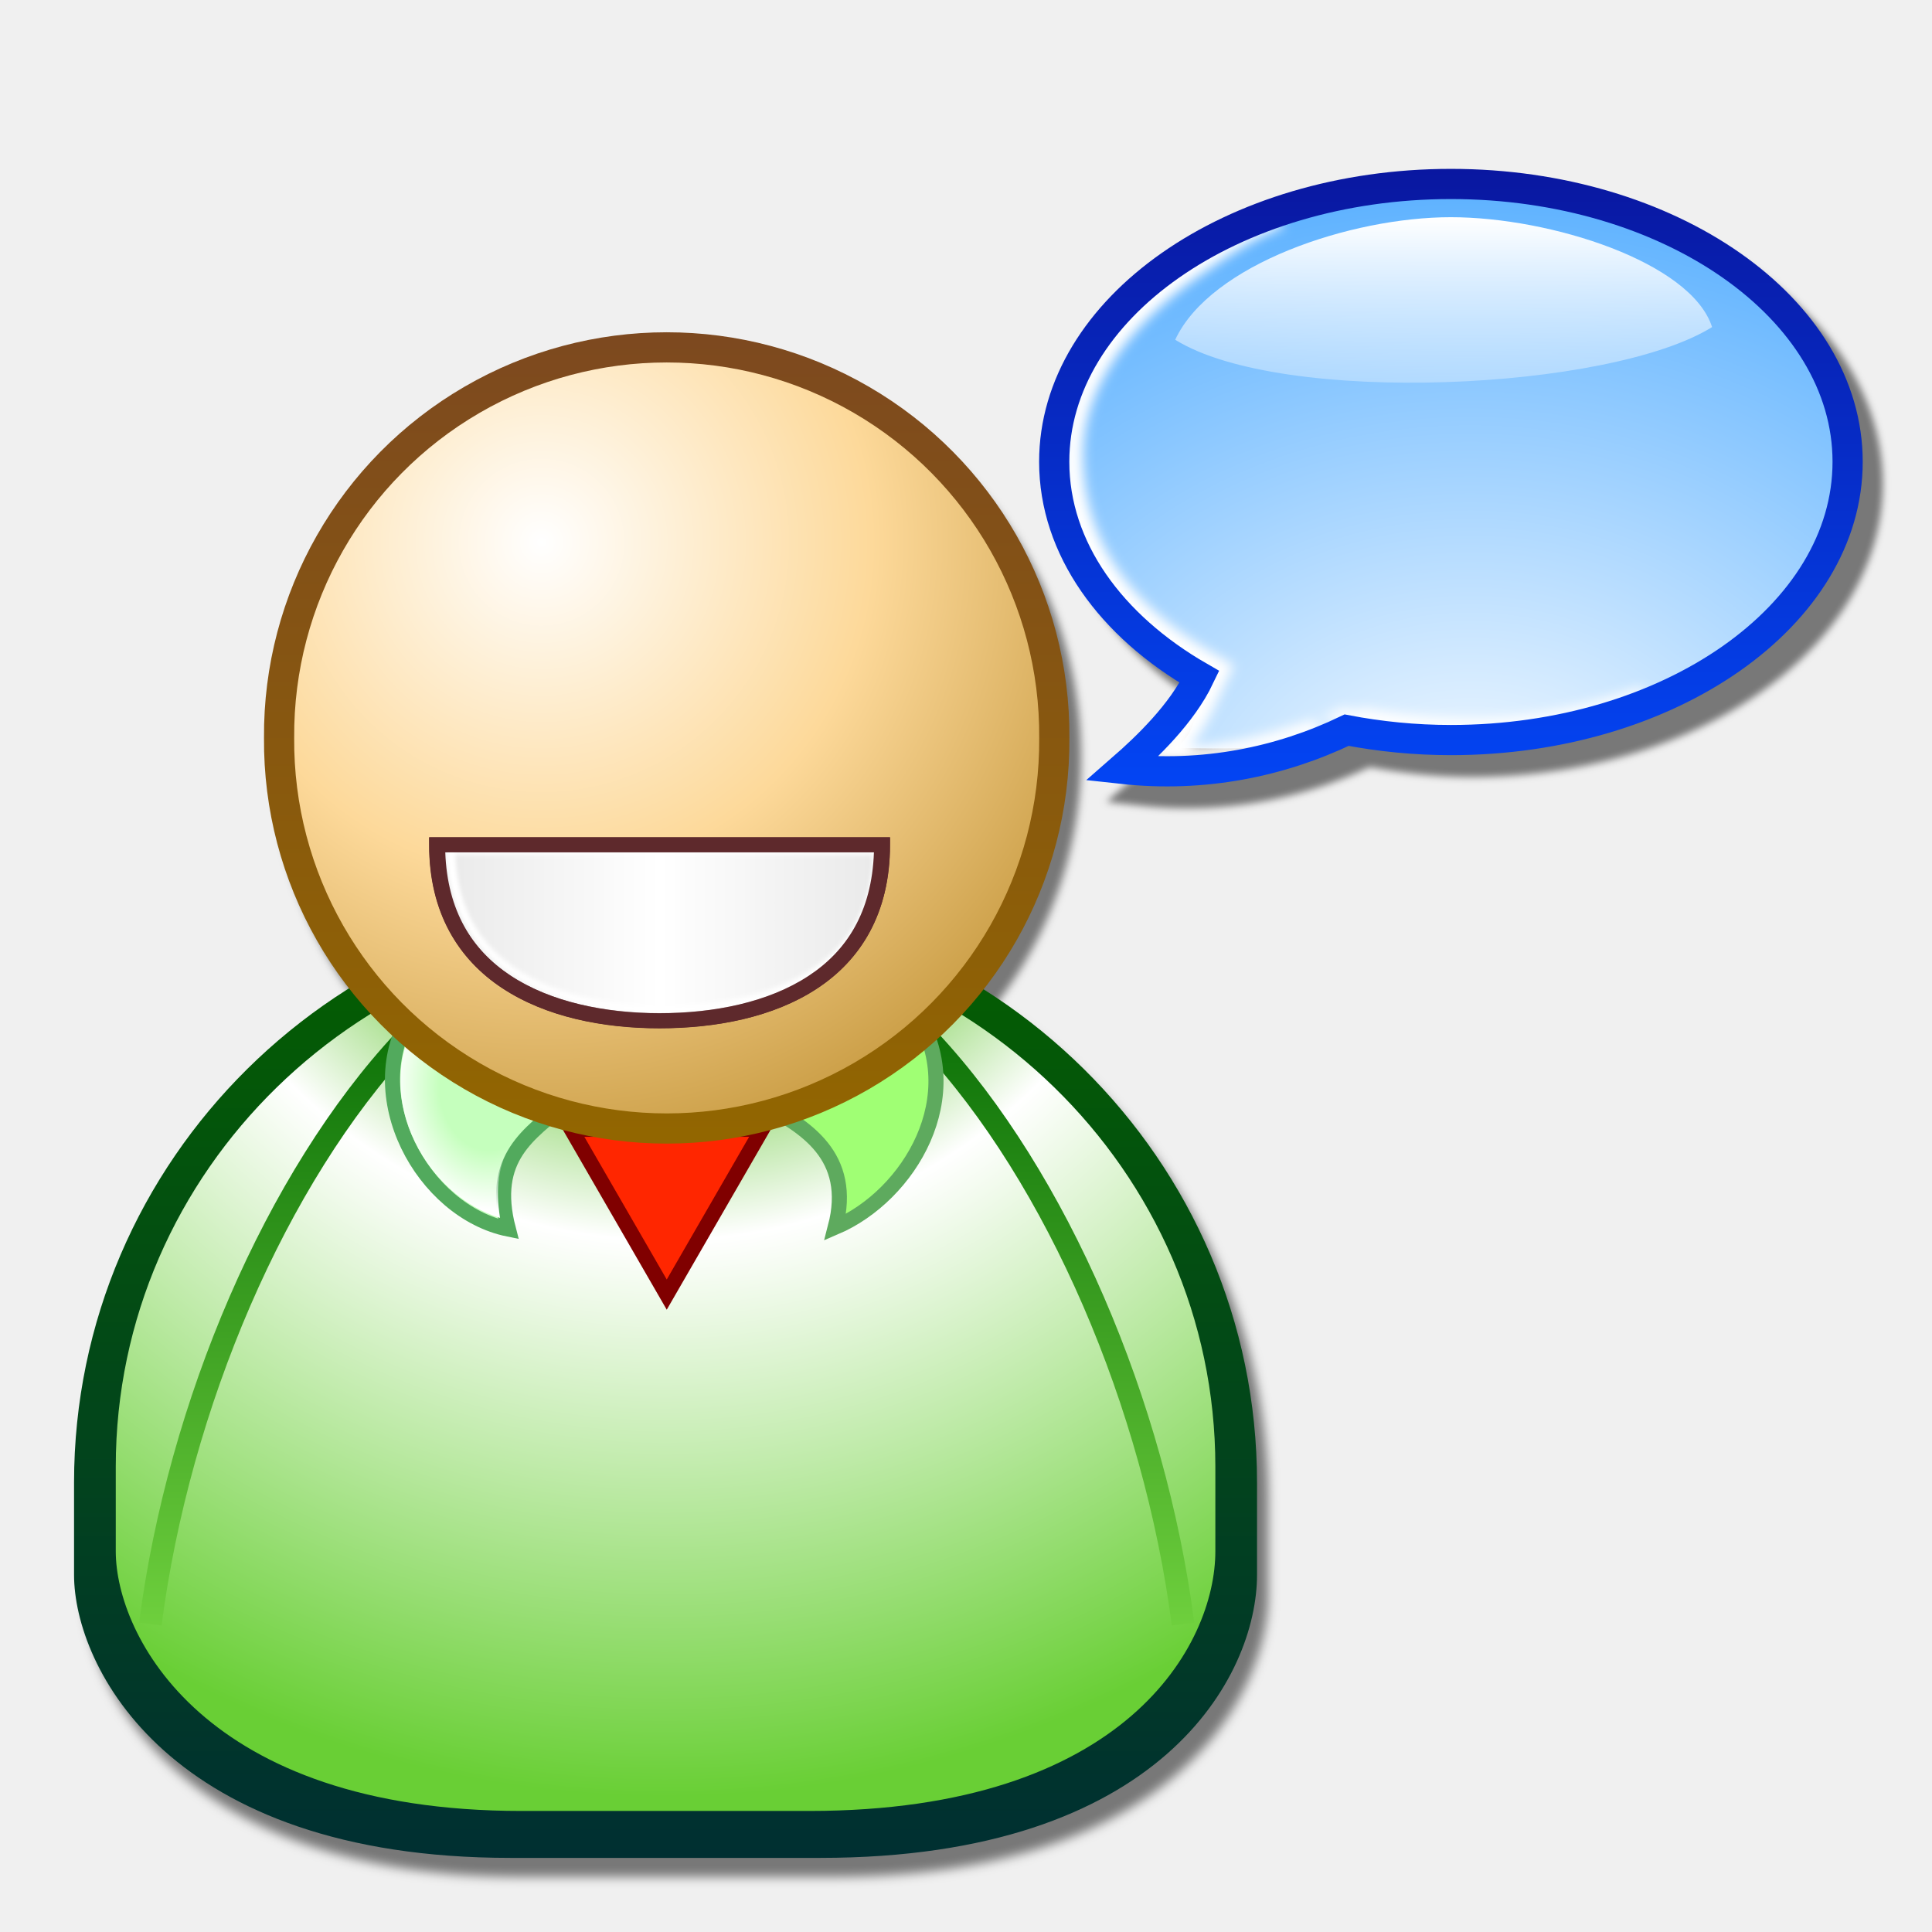
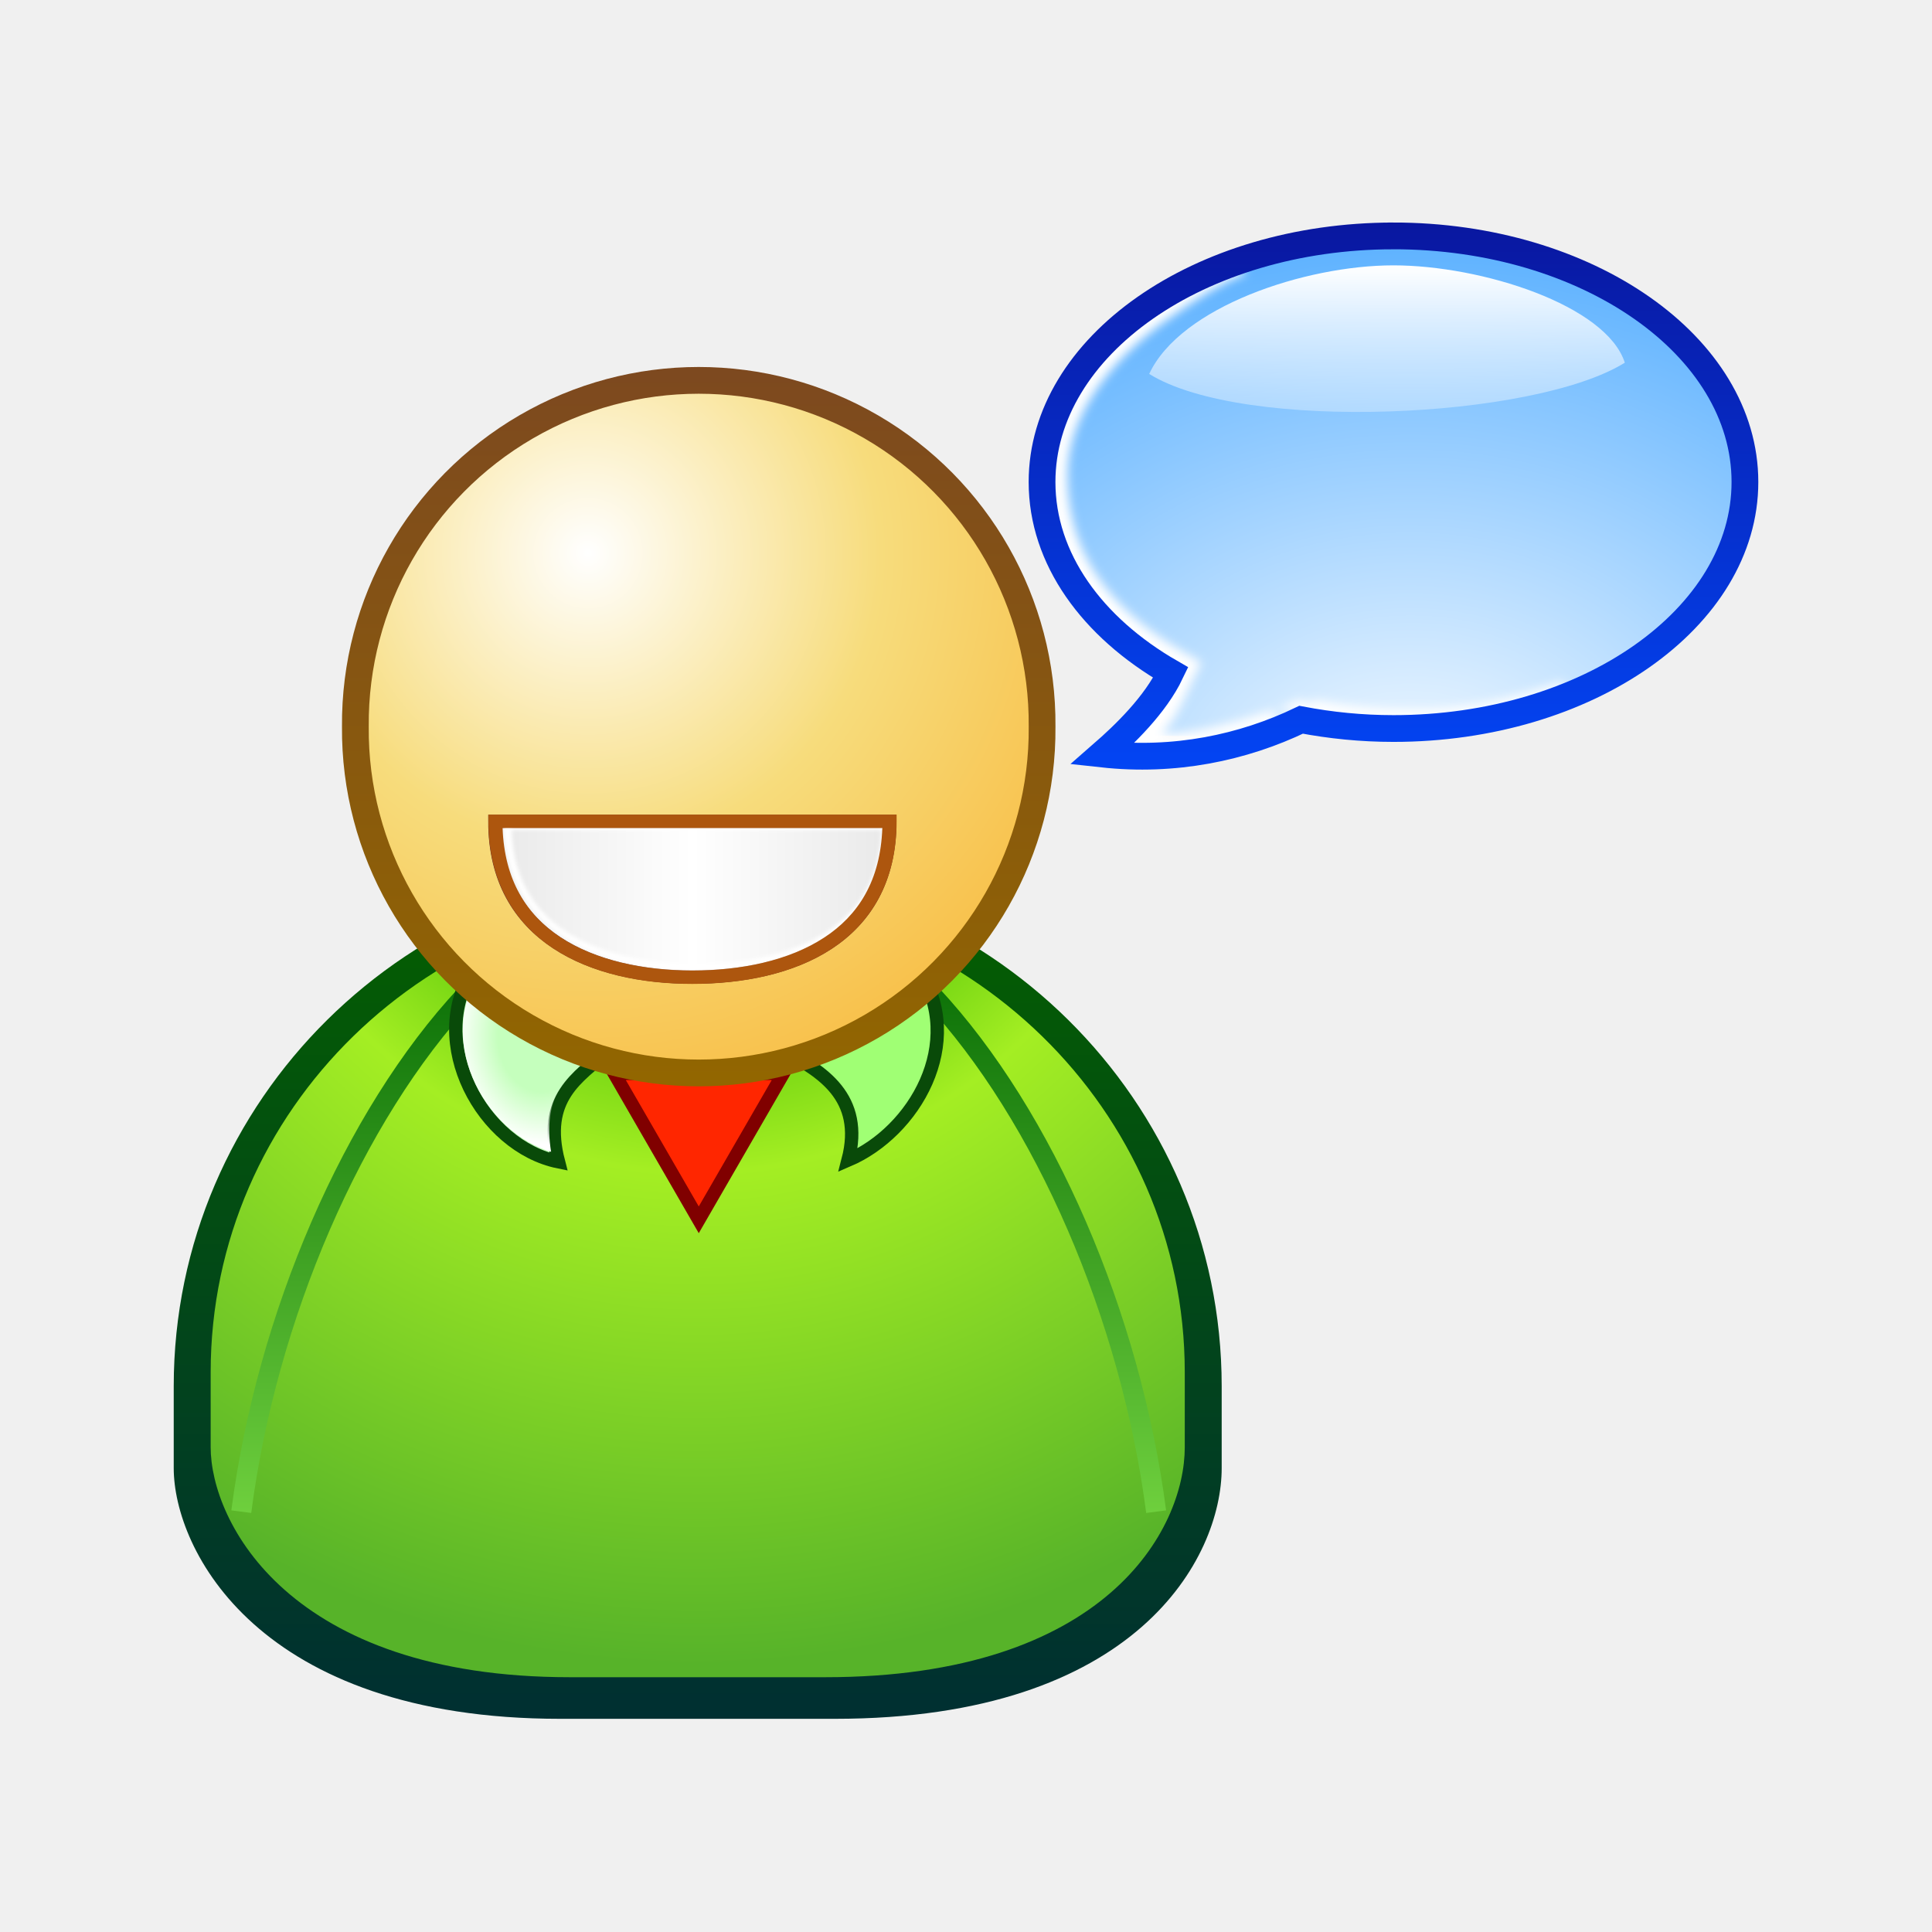
- <svg xmlns="http://www.w3.org/2000/svg" xmlns:xlink="http://www.w3.org/1999/xlink" id="svg14662" height="128" width="128" version="1.0" viewBox="0 0 128 128">
-   <defs id="defs14664">
+ <svg xmlns="http://www.w3.org/2000/svg" xmlns:xlink="http://www.w3.org/1999/xlink" width="80" height="80" viewBox="0 0 80 80" id="svg6662" version="1.1">
+   <defs id="defs6664">
+     <linearGradient id="linearGradient3282">
+       <stop offset="0" style="stop-color:#ffffff;stop-opacity:0" id="stop3284" />
+       <stop offset="1" style="stop-color:#ffffff;stop-opacity:1" id="stop3286" />
+     </linearGradient>
+     <linearGradient xlink:href="#linearGradient3203-3" id="linearGradient5764" gradientUnits="userSpaceOnUse" gradientTransform="matrix(0.5367944,0,0,0.5367944,1013.089,540.4322)" x1="83.281" y1="123.1" x2="83.281" y2="66.311" />
+     <linearGradient x1="83.281" y1="123.1" x2="83.281" gradientUnits="userSpaceOnUse" y2="66.311" id="linearGradient3203-3" gradientTransform="matrix(0.5367944,0,0,0.5367944,1013.089,540.4322)">
+       <stop offset="0" stop-color="#002f32" id="stop3199-6" />
+       <stop offset="1" stop-color="#045b04" id="stop3201-9" />
+     </linearGradient>
+     <radialGradient xlink:href="#radialGradient3211-9" id="radialGradient5766" gradientUnits="userSpaceOnUse" gradientTransform="matrix(0,1.086364,-1.051097,0,1741.932,30.78889)" cx="491.52" cy="670.93" r="36.427" />
+     <radialGradient r="36.427" gradientTransform="matrix(0,1.086364,-1.051097,0,1741.932,30.78889)" cx="491.52" cy="670.93" gradientUnits="userSpaceOnUse" id="radialGradient3211-9">
+       <stop offset="0" stop-color="#2c8300" id="stop3207-1" />
+       <stop offset=".25" stop-color="#3db800" id="stop3215-7" />
+       <stop offset=".5" stop-color="#fff" id="stop3213-2" style="stop-color:#a4ee23;stop-opacity:1" />
+       <stop offset="1" stop-color="#69cf35" id="stop3209-0" style="stop-color:#57b329;stop-opacity:1" />
+     </radialGradient>
+     <linearGradient xlink:href="#linearGradient3219" id="linearGradient5768" gradientUnits="userSpaceOnUse" gradientTransform="matrix(0.5367944,0,0,0.5367944,772.8469,198.5318)" x1="517.02" y1="705.48" x2="517.02" y2="745.3" />
    <linearGradient id="linearGradient3219">
-       <stop id="stop3221" stop-color="#0e7309" offset="0" />
-       <stop id="stop3223" stop-color="#70d13e" offset="1" />
+       <stop offset="0" style="stop-color:#0e7309;stop-opacity:1" id="stop3221" />
+       <stop offset="1" style="stop-color:#70d13e;stop-opacity:1" id="stop3223" />
    </linearGradient>
-     <linearGradient id="linearGradient14691" y2="52.101" gradientUnits="userSpaceOnUse" x2="96.125" y1="11.188" x1="96.125">
-       <stop id="stop14687" stop-color="#0917a0" offset="0" />
-       <stop id="stop14689" stop-color="#0345f4" offset="1" />
+     <linearGradient xlink:href="#linearGradient3219" id="linearGradient5770" gradientUnits="userSpaceOnUse" gradientTransform="matrix(-0.5367944,0,0,0.5367944,1300.757,198.5318)" x1="517.02" y1="705.48" x2="517.02" y2="745.3" />
+     <radialGradient xlink:href="#radialGradient3267-5" id="radialGradient5772" gradientUnits="userSpaceOnUse" gradientTransform="matrix(0.6624043,-0.08137803,0.1024204,0.8336417,639.9849,26.67704)" cx="479.68" cy="709.66" r="5.006" />
+     <radialGradient r="5.006" gradientTransform="matrix(0.6624043,-0.08137803,0.1024204,0.8336417,639.9849,26.67704)" cx="479.68" cy="709.66" gradientUnits="userSpaceOnUse" id="radialGradient3267-5">
+       <stop offset="0" stop-opacity="0" stop-color="#fff" id="stop3263-8" />
+       <stop offset=".5" stop-opacity="0" stop-color="#fff" id="stop3269-7" />
+       <stop offset="1" stop-color="#fff" id="stop3265-3" />
+     </radialGradient>
+     <radialGradient xlink:href="#radialGradient3333-0" id="radialGradient5774" gradientUnits="userSpaceOnUse" gradientTransform="matrix(0,1.329681,-1.31635,0,1110.977,488.4414)" cx="53.602" cy="59.729" r="17.834" />
+     <radialGradient r="17.834" gradientTransform="matrix(0,1.329681,-1.31635,0,1110.977,488.4414)" cx="53.602" cy="59.729" gradientUnits="userSpaceOnUse" id="radialGradient3333-0">
+       <stop offset="0" stop-color="#fff" id="stop3329-8" />
+       <stop offset=".5" stop-color="#fdd99a" id="stop3335-1" style="stop-color:#f7dc7c;stop-opacity:1" />
+       <stop offset="1" stop-color="#c39539" id="stop3331-8" style="stop-color:#f8bc43;stop-opacity:1" />
+     </radialGradient>
+     <linearGradient xlink:href="#linearGradient3325-0" id="linearGradient5776" gradientUnits="userSpaceOnUse" gradientTransform="matrix(0.8030444,0,0,0.8030444,988.7939,514.8808)" x1="41.946" y1="46.665" x2="41.946" y2="82.333" />
+     <linearGradient x1="41.946" y1="46.665" x2="41.946" gradientUnits="userSpaceOnUse" y2="82.333" id="linearGradient3325-0" gradientTransform="matrix(0.8030444,0,0,0.8030444,988.7939,514.8808)">
+       <stop offset="0" stop-color="#7d491f" id="stop3321-4" />
+       <stop offset="1" stop-color="#926600" id="stop3323-2" />
    </linearGradient>
-     <radialGradient id="radialGradient14715" gradientUnits="userSpaceOnUse" cy="705.48" cx="546.31" gradientTransform="matrix(2.0328 0 -3.2891e-8 1.7173 -565.72 -518.5)" r="25.281">
-       <stop id="stop14711" stop-color="#fff" offset="0" />
-       <stop id="stop14713" stop-color="#5eb2ff" offset="1" />
+     <radialGradient xlink:href="#radialGradient14715-3" id="radialGradient5778" gradientUnits="userSpaceOnUse" gradientTransform="matrix(1.091196,0,-1.7655704e-8,0.921837,469.236,-79.79612)" cx="546.31" cy="705.48" r="25.281" />
+     <radialGradient r="25.281" gradientTransform="matrix(1.091196,0,-1.7655704e-8,0.921837,469.236,-79.79612)" cx="546.31" cy="705.48" gradientUnits="userSpaceOnUse" id="radialGradient14715-3">
+       <stop offset="0" stop-color="#fff" id="stop14711-9" />
+       <stop offset="1" stop-color="#5eb2ff" id="stop14713-6" />
    </radialGradient>
-     <filter id="filter14824">
-       <feGaussianBlur id="feGaussianBlur14826" stdDeviation="0.373" />
+     <filter id="filter14824-8">
+       <feGaussianBlur stdDeviation="0.373" id="feGaussianBlur14826-7" />
    </filter>
-     <linearGradient id="linearGradient3302" y2="13.187" gradientUnits="userSpaceOnUse" x2="96.382" gradientTransform="matrix(.93485 0 0 .93485 453.69 638.99)" y1="30.667" x1="96.382">
-       <stop id="stop3284" stop-color="#fff" stop-opacity="0" offset="0" />
-       <stop id="stop3286" stop-color="#fff" offset="1" />
+     <linearGradient xlink:href="#linearGradient14691-9" id="linearGradient5780" gradientUnits="userSpaceOnUse" gradientTransform="matrix(0.5367944,0,0,0.5367944,1013.089,540.4322)" x1="96.125" y1="11.188" x2="96.125" y2="52.101" />
+     <linearGradient x1="96.125" y1="11.188" x2="96.125" gradientUnits="userSpaceOnUse" y2="52.101" id="linearGradient14691-9" gradientTransform="matrix(0.5367944,0,0,0.5367944,1013.089,540.4322)">
+       <stop offset="0" stop-color="#0917a0" id="stop14687-0" />
+       <stop offset="1" stop-color="#0345f4" id="stop14689-6" />
    </linearGradient>
-     <linearGradient id="linearGradient3325" y2="82.333" gradientUnits="userSpaceOnUse" x2="41.946" y1="46.665" x1="41.946">
-       <stop id="stop3321" stop-color="#7d491f" offset="0" />
-       <stop id="stop3323" stop-color="#926600" offset="1" />
+     <linearGradient xlink:href="#linearGradient3302-9" id="linearGradient5782" gradientUnits="userSpaceOnUse" gradientTransform="matrix(0.5018222,0,0,0.5018222,1016.45,541.538)" x1="96.382" y1="30.667" x2="96.382" y2="13.187" />
+     <linearGradient x1="96.382" y1="30.667" gradientTransform="matrix(0.5018222,0,0,0.5018222,1016.45,541.538)" x2="96.382" gradientUnits="userSpaceOnUse" y2="13.187" id="linearGradient3302-9">
+       <stop offset="0" stop-opacity="0" stop-color="#fff" id="stop3284-6" />
+       <stop offset="1" stop-color="#fff" id="stop3286-8" />
    </linearGradient>
-     <radialGradient id="radialGradient3333" gradientUnits="userSpaceOnUse" cy="59.729" cx="53.602" gradientTransform="matrix(0 1.6558 -1.6392 0 152.15 -32.924)" r="17.834">
-       <stop id="stop3329" stop-color="#fff" offset="0" />
-       <stop id="stop3335" stop-color="#fdd99a" offset=".5" />
-       <stop id="stop3331" stop-color="#c39539" offset="1" />
-     </radialGradient>
-     <linearGradient id="linearGradient3345" y2="61.798" gradientUnits="userSpaceOnUse" x2="58.959" y1="61.798" x1="28.429">
-       <stop id="stop3341" stop-color="#e8e8e8" offset="0" />
-       <stop id="stop3347" stop-color="#fff" offset=".5" />
-       <stop id="stop3343" stop-color="#e8e8e8" offset="1" />
+     <linearGradient xlink:href="#linearGradient3345-5" id="linearGradient5784" gradientUnits="userSpaceOnUse" gradientTransform="matrix(0.5367944,0,0,0.5367944,1013.089,540.4322)" x1="28.429" y1="61.798" x2="58.959" y2="61.798" />
+     <linearGradient x1="28.429" y1="61.798" x2="58.959" gradientUnits="userSpaceOnUse" y2="61.798" id="linearGradient3345-5" gradientTransform="matrix(0.5367944,0,0,0.5367944,1013.089,540.4322)">
+       <stop offset="0" stop-color="#e8e8e8" id="stop3341-4" />
+       <stop offset=".5" stop-color="#fff" id="stop3347-9" />
+       <stop offset="1" stop-color="#e8e8e8" id="stop3343-0" />
    </linearGradient>
-     <filter id="filter3385">
-       <feGaussianBlur id="feGaussianBlur3387" stdDeviation="0.146" />
-     </filter>
-     <linearGradient id="linearGradient3203" y2="66.311" gradientUnits="userSpaceOnUse" x2="83.281" y1="123.1" x1="83.281">
-       <stop id="stop3199" stop-color="#002f32" offset="0" />
-       <stop id="stop3201" stop-color="#045b04" offset="1" />
-     </linearGradient>
-     <radialGradient id="radialGradient3211" gradientUnits="userSpaceOnUse" cy="670.93" cx="491.52" gradientTransform="matrix(0 2.0238 -1.9581 0 1805.2 -312.49)" r="36.427">
-       <stop id="stop3207" stop-color="#2c8300" offset="0" />
-       <stop id="stop3215" stop-color="#3db800" offset=".25" />
-       <stop id="stop3213" stop-color="#fff" offset=".5" />
-       <stop id="stop3209" stop-color="#69cf35" offset="1" />
-     </radialGradient>
-     <linearGradient id="linearGradient3240" y2="745.3" xlink:href="#linearGradient3219" gradientUnits="userSpaceOnUse" x2="517.02" gradientTransform="matrix(-1 0 0 1 983.33 0)" y1="705.48" x1="517.02" />
-     <linearGradient id="linearGradient3243" y2="745.3" xlink:href="#linearGradient3219" gradientUnits="userSpaceOnUse" x2="517.02" gradientTransform="translate(-.12005)" y1="705.48" x1="517.02" />
-     <radialGradient id="radialGradient3267" gradientUnits="userSpaceOnUse" cy="709.66" cx="479.68" gradientTransform="matrix(1.234 -.1516 .1908 1.553 -247.63 -320.15)" r="5.006">
-       <stop id="stop3263" stop-color="#fff" stop-opacity="0" offset="0" />
-       <stop id="stop3269" stop-color="#fff" stop-opacity="0" offset=".5" />
-       <stop id="stop3265" stop-color="#fff" offset="1" />
-     </radialGradient>
-     <filter id="filter3331">
-       <feGaussianBlur id="feGaussianBlur3333" stdDeviation="0.355" />
-     </filter>
-     <filter id="filter3335">
-       <feGaussianBlur id="feGaussianBlur3337" stdDeviation="0.267" />
-     </filter>
-     <filter id="filter3339">
-       <feGaussianBlur id="feGaussianBlur3341" stdDeviation="0.239" />
+     <filter id="filter3385-0">
+       <feGaussianBlur stdDeviation="0.146" id="feGaussianBlur3387-2" />
    </filter>
  </defs>
-   <g id="layer1" transform="translate(-447.43 -636.93)">
-     <path id="path3281" opacity=".5" d="m492.36 660.38c-14.72 0-26.7 11.98-26.7 26.7s11.98 26.69 26.7 26.69c14.71 0 26.69-11.97 26.69-26.69s-11.98-26.7-26.69-26.7z" filter="url(#filter3335)" />
-     <path id="path3283" opacity=".5" d="m492.27 697.65c-21.63 0-39.19 17.35-39.19 38.75v6.13c0 6.05 6.28 18.75 28.91 18.75h20.53c22.63 0 28.94-12.08 28.94-18.75v-6.13c0-21.4-17.55-38.75-39.19-38.75z" filter="url(#filter3331)" />
-     <path id="path2214" d="m44.094 59.469c-21.635 0-39.188 17.347-39.188 38.75l0 6.121c0 6.06 6.276 18.75 28.906 18.75h20.532c22.63 0 28.937-12.08 28.937-18.75v-6.121c0-21.403-17.553-38.75-39.187-38.75z" transform="translate(447.43 636.93)" fill="url(#linearGradient3203)" />
-     <path id="path3193" fill="url(#radialGradient3211)" d="m491.52 698.56c-20.11 0-36.42 15.91-36.42 35.54v5.61c0 5.55 5.83 17.2 26.87 17.2h19.08c21.04 0 26.9-11.08 26.9-17.2v-5.61c0-19.63-16.32-35.54-36.43-35.54z" />
-     <path id="path3217" d="m509.01 705.87c8.46 9.07 14.91 24.1 16.8 38.66" fill-opacity="0" stroke="url(#linearGradient3243)" stroke-width="1.5" />
-     <path id="path3227" d="m474.2 705.87c-8.47 9.07-14.92 24.1-16.81 38.66" fill-opacity="0" stroke="url(#linearGradient3240)" stroke-width="1.5" />
-     <path id="path3249" d="m484.83 710.08c-2.3 1.97-4.96 3.53-3.72 8.28-5.66-1.15-9.95-8.89-6.36-14.41l10.08 6.13z" fill-rule="evenodd" stroke="#52aa5d" stroke-width="1px" fill="#c5ffbd" />
-     <path id="path3245" d="m-36.972 84.91l-5.41-9.37h10.82l-5.41 9.37z" transform="matrix(1.1689 0 0 1.1689 534.82 623.45)" stroke="#800000" stroke-linecap="square" stroke-width=".856" fill="#ff2600" />
-     <path id="path3247" d="m497.97 710.08c2.78 1.49 6.04 3.41 4.8 8.16 4.94-2.11 8.87-8.77 5.28-14.29l-10.08 6.13z" fill-rule="evenodd" stroke="#5eaa5e" stroke-width="1px" fill="#a0ff74" />
-     <path id="path3251" d="m474.97 704.66l9 5.46c-0.99 0.82-2.01 1.65-2.75 2.79-0.75 1.15-0.98 2.74-0.66 4.71-2.37-0.72-4.49-2.64-5.65-5.06-1.21-2.5-1.35-5.4 0.06-7.9z" fill-rule="evenodd" fill="url(#radialGradient3267)" />
-     <path id="path2309" d="m76.945 64.499a17.166 17.166 0 1 1 -34.331 0 17.166 17.166 0 1 1 34.331 0z" transform="matrix(1.496 0 0 1.496 402.17 589.33)" stroke="url(#linearGradient3325)" stroke-linecap="square" stroke-width="1.337" fill="url(#radialGradient3333)" />
-     <path id="path14846" opacity=".5" d="m544.89 649.56c-7.44 0-14.2 2.1-19.16 5.57-4.95 3.46-8.12 8.37-8.12 13.84 0 5.85 3.69 10.99 9.25 14.5-1.14 1.95-2.97 3.84-4.41 5.09l-1.72 1.5 2.29 0.25c5.49 0.61 10.67-0.46 15.15-2.56 2.15 0.39 4.39 0.66 6.72 0.66 7.44 0 14.2-2.12 19.16-5.6 4.95-3.47 8.12-8.37 8.12-13.84s-3.17-10.38-8.12-13.84c-4.96-3.47-11.72-5.57-19.16-5.57z" filter="url(#filter3339)" />
-     <path id="path14693" fill="url(#radialGradient14715)" d="m544.84 649.64c7.06 0 13.43 2.03 18 5.22 4.56 3.19 7.28 7.49 7.28 12.19s-2.72 9.01-7.28 12.22c-4.57 3.2-10.34 6.29-17.4 6.29-2.33 0-5.9-0.33-8.04-0.74l-0.32-0.06-0.31 0.12c-3.6 1.73-6.99 1.7-11.34 1.6 1.36-1.33 1.08-2.3 1.97-4.19 0.14-0.28 0.31-0.59 0.41-0.84l-0.81-0.47c-5.66-3.25-8.97-8.63-8.97-13.93 0-4.7 4.24-9.96 8.81-13.15 4.56-3.2 10.93-4.26 18-4.26z" />
-     <path id="path14819" d="m532.05 651.53c-0.03 0.01-0.73-0.48-0.77-0.47-2.48 0.88-4.07 1.84-6.01 3.19-4.66 3.26-7.5 8.39-7.5 13.28 0 5.52 2.81 10.65 8.58 13.97l0.4 0.25-0.18 0.41c-0.86 1.79-1.42 3.14-2.77 4.46l-0.84 0.81 1.19 0.03c3.81 0.09 7.43-0.61 10.72-1.93 0.01-0.01 0.02 0 0.03 0l-0.19-0.47-0.16-0.47h-0.03c-0.06 0.02-0.12 0.04-0.19 0.06-2.4 0.8-5.44 1.69-8.12 1.75 1.08-1.14 1.61-2.56 2.35-4.11l0.41-0.85 0.22-0.4-0.41-0.25-0.81-0.47c-5.55-3.19-8.8-7.37-8.8-13.26 0-4.51 3.2-8.7 7.67-11.82 1.54-1.09 3.51-2.46 5.46-3.24 0.01 0 0.12 0.47 0.13 0.46l-0.19-1.18-0.16 0.25s-0.02-0.01-0.03 0zm24.07 30.96c-0.08 0.03-0.18 0.03-0.25 0.06-3.33 1.15-6.9 2.01-10.87 2.01-2.3 0-4.68-0.23-6.79-0.63l-0.31-0.06-0.16-0.03-0.12 0.06-0.32 0.13-0.03 0.03c-0.26 0.12-0.52-0.35-0.81-0.22l-1.56 0.69 1.65 0.28 0.19 0.03c2.17 0.41 4.46 0.62 6.81 0.62 4.72 0 9.11-0.89 12.91-2.43 0.01-0.01 0.02 0 0.03 0l-0.19-0.47-0.15-0.07h-0.03z" filter="url(#filter14824)" fill="#fff" />
-     <path id="path14680" d="m96.125 12.188c-14.503 0-26.281 8.236-26.281 18.406 0 5.739 3.751 10.87 9.625 14.25-1.163 2.443-3.487 4.664-5.125 6.094 5.401 0.592 10.493-0.461 14.875-2.563 2.2 0.42 4.516 0.656 6.906 0.656 14.505 0 26.285-8.268 26.285-18.437 0-10.17-11.78-18.406-26.285-18.406z" transform="translate(447.43 636.93)" stroke="url(#linearGradient14691)" stroke-linecap="square" stroke-width="2" fill="none" />
-     <path id="path3290" fill="url(#linearGradient3302)" d="m543.55 651.32c6.61 0 15.93 2.98 17.31 7.28-6.78 4.22-28.51 5.23-35.57 0.84 2.34-5.02 11.66-8.12 18.26-8.12z" />
-     <path id="path3337" d="m28.929 55.976h29.53c0 8.766-7.382 11.644-14.765 11.644-7.382 0-14.765-2.987-14.765-11.644z" fill-rule="evenodd" transform="translate(447.43 636.93)" stroke="#5e292c" stroke-width="1px" fill="url(#linearGradient3345)" />
-     <path id="path3360" d="m29.5 56.469c0.143 3.882 1.778 6.481 4.312 8.156 2.651 1.751 6.252 2.5 9.876 2.5 3.626 0 7.226-0.732 9.874-2.469 2.535-1.662 4.202-4.253 4.344-8.187h-28.406zm0.656 0.469h27.094c-0.136 3.579-1.706 5.956-4.125 7.468-2.528 1.58-5.977 2.25-9.437 2.25-3.459 0-6.909-0.688-9.438-2.281-2.419-1.524-3.957-3.905-4.094-7.437z" fill-rule="evenodd" transform="matrix(1.0211 0 0 1.0338 446.81 634.67)" filter="url(#filter3385)" fill="#fff" />
-     <path id="path3375" d="m475.87 692.4v0.5c0 4.47 1.95 7.6 4.84 9.5 2.89 1.91 6.65 2.66 10.41 2.66 3.75 0 7.55-0.73 10.43-2.63 2.89-1.89 4.85-5 4.85-9.53v-0.5h-0.5-29.53-0.5zm1.06 1h28.4c-0.14 3.94-1.8 6.53-4.34 8.19-2.65 1.74-6.25 2.47-9.87 2.47-3.63 0-7.23-0.75-9.88-2.5-2.53-1.68-4.17-4.28-4.31-8.16z" fill-rule="evenodd" fill="#5e292c" />
+   <g id="layer1" transform="translate(0,-972.3622)">
+     <g transform="translate(-1007.529,436.0777)" id="g5554">
+       <rect style="opacity:0;fill:#e6e6e6;fill-opacity:1;stroke:none;stroke-width:0.3;stroke-linecap:square;stroke-linejoin:bevel;stroke-miterlimit:4;stroke-dasharray:none;stroke-dashoffset:0;stroke-opacity:0.468" id="rect5556" width="80" height="80" x="1007.529" y="536.284" />
+       <g id="g5558" transform="matrix(1.03144,0,0,1.03144,-32.93479,-18.11865)">
+         <path style="fill:url(#linearGradient5764)" d="m 1036.759,572.355 c -11.614,0 -21.036,9.312 -21.036,20.801 l 10e-5,3.286 c 0,3.253 3.369,10.065 15.517,10.065 l 11.021,0 c 12.148,0 15.533,-6.484 15.533,-10.065 l 0,-3.286 c 0,-11.489 -9.422,-20.801 -21.035,-20.801 z" id="path5560" />
+         <path style="fill:url(#radialGradient5766)" d="m 1036.756,573.515 c -10.795,0 -19.55,8.54 -19.55,19.078 l 0,3.011 c 0,2.979 3.13,9.233 14.424,9.233 l 10.242,0 c 11.294,0 14.44,-5.948 14.44,-9.233 l 0,-3.011 c 0,-10.537 -8.76,-19.078 -19.555,-19.078 z" id="path5562" />
+         <path style="fill-opacity:0;stroke:url(#linearGradient5768);stroke-width:0.805" d="m 1046.145,577.439 c 4.541,4.869 8.004,12.937 9.018,20.752" id="path5564" />
+         <path style="fill-opacity:0;stroke:url(#linearGradient5770);stroke-width:0.805" d="m 1027.459,577.439 c -4.547,4.869 -8.009,12.937 -9.024,20.752" id="path5566" />
+         <path d="m 1033.165,579.699 c -1.235,1.057 -2.663,1.895 -1.997,4.445 -3.038,-0.617 -5.341,-4.772 -3.414,-7.735 l 5.411,3.291 z" id="path5568" style="fill:#c5ffbd;fill-rule:evenodd;stroke:#094a09;stroke-width:0.537px;stroke-opacity:1" />
+         <path d="m 1036.801,586.474 -3.394,-5.879 6.789,0 -3.395,5.879 z" id="path5570" style="fill:#ff2600;stroke:#800000;stroke-width:0.537;stroke-linecap:square" />
+         <path d="m 1040.219,579.699 c 1.492,0.8 3.242,1.83 2.577,4.38 2.652,-1.133 4.761,-4.708 2.834,-7.671 l -5.411,3.291 z" id="path5572" style="fill:#a0ff74;fill-rule:evenodd;stroke:#094a09;stroke-width:0.537px;stroke-opacity:1" />
+         <path style="fill:url(#radialGradient5772);fill-rule:evenodd" d="m 1027.872,576.789 4.831,2.931 c -0.531,0.44 -1.079,0.886 -1.476,1.498 -0.403,0.617 -0.526,1.471 -0.354,2.528 -1.272,-0.386 -2.41,-1.417 -3.033,-2.716 -0.649,-1.342 -0.725,-2.899 0.032,-4.241 z" id="path5574" />
+         <path style="fill:url(#radialGradient5774);stroke:url(#linearGradient5776);stroke-width:1.074;stroke-linecap:square" d="m 1050.584,566.676 a 13.785,13.785 0 1 1 -27.569,0 13.785,13.785 0 1 1 27.569,0 z" id="path5576" />
+         <path style="fill:url(#radialGradient5778)" d="m 1065.378,547.255 c 3.79,0 7.209,1.09 9.662,2.802 2.448,1.712 3.908,4.021 3.908,6.544 0,2.523 -1.46,4.837 -3.908,6.56 -2.453,1.718 -5.551,3.376 -9.34,3.376 -1.251,0 -3.167,-0.177 -4.316,-0.397 l -0.172,-0.032 -0.167,0.064 c -1.933,0.929 -3.752,0.913 -6.087,0.859 0.73,-0.714 0.58,-1.235 1.058,-2.249 0.076,-0.15 0.166,-0.317 0.22,-0.451 l -0.435,-0.252 c -3.038,-1.745 -4.815,-4.633 -4.815,-7.478 0,-2.523 2.276,-5.346 4.729,-7.059 2.448,-1.718 5.867,-2.287 9.662,-2.287 z" id="path5578" />
+         <path transform="matrix(0.5367944,0,0,0.5367944,772.9113,198.5318)" style="fill:#ffffff;filter:url(#filter14824-8)" d="m 532.05,651.53 c -0.03,0.01 -0.73,-0.48 -0.77,-0.47 -2.48,0.88 -4.07,1.84 -6.01,3.19 -4.66,3.26 -7.5,8.39 -7.5,13.28 0,5.52 2.81,10.65 8.58,13.97 l 0.4,0.25 -0.18,0.41 c -0.86,1.79 -1.42,3.14 -2.77,4.46 l -0.84,0.81 1.19,0.03 c 3.81,0.09 7.43,-0.61 10.72,-1.93 0.01,-0.01 0.02,0 0.03,0 l -0.19,-0.47 -0.16,-0.47 -0.03,0 c -0.06,0.02 -0.12,0.04 -0.19,0.06 -2.4,0.8 -5.44,1.69 -8.12,1.75 1.08,-1.14 1.61,-2.56 2.35,-4.11 l 0.41,-0.85 0.22,-0.4 -0.41,-0.25 -0.81,-0.47 c -5.55,-3.19 -8.8,-7.37 -8.8,-13.26 0,-4.51 3.2,-8.7 7.67,-11.82 1.54,-1.09 3.51,-2.46 5.46,-3.24 0.01,0 0.12,0.47 0.13,0.46 l -0.19,-1.18 -0.16,0.25 c 0,0 -0.02,-0.01 -0.03,0 z m 24.07,30.96 c -0.08,0.03 -0.18,0.03 -0.25,0.06 -3.33,1.15 -6.9,2.01 -10.87,2.01 -2.3,0 -4.68,-0.23 -6.79,-0.63 l -0.31,-0.06 -0.16,-0.03 -0.12,0.06 -0.32,0.13 -0.03,0.03 c -0.26,0.12 -0.52,-0.35 -0.81,-0.22 l -1.56,0.69 1.65,0.28 0.19,0.03 c 2.17,0.41 4.46,0.62 6.81,0.62 4.72,0 9.11,-0.89 12.91,-2.43 0.01,-0.01 0.02,0 0.03,0 l -0.19,-0.47 -0.15,-0.07 -0.03,0 z" id="path5580" />
+         <path style="fill:none;stroke:url(#linearGradient5780);stroke-width:1.074;stroke-linecap:square" d="m 1064.689,546.975 c -7.785,0 -14.107,4.421 -14.107,9.88 0,3.081 2.014,5.835 5.167,7.649 -0.624,1.311 -1.872,2.504 -2.751,3.271 2.899,0.318 5.633,-0.247 7.985,-1.376 1.181,0.225 2.424,0.352 3.707,0.352 7.786,0 14.11,-4.438 14.11,-9.897 0,-5.459 -6.323,-9.88 -14.11,-9.88 z" id="path5582" />
+         <path style="fill:url(#linearGradient5782)" d="m 1064.686,548.157 c 3.548,0 8.551,1.6 9.292,3.908 -3.639,2.265 -15.304,2.807 -19.094,0.451 1.256,-2.695 6.259,-4.359 9.802,-4.359 z" id="path5584" />
+         <path style="fill:url(#linearGradient5784);fill-rule:evenodd;stroke:#5e292c;stroke-width:0.537px" d="m 1028.618,570.48 15.851,0 c 0,4.706 -3.962,6.25 -7.926,6.25 -3.963,0 -7.926,-1.603 -7.926,-6.25 z" id="path5586" />
+         <path style="fill:#ffffff;fill-rule:evenodd;filter:url(#filter3385-0)" transform="matrix(0.5481208,0,0,0.554938,1012.756,539.2191)" d="m 29.5,56.469 c 0.143,3.882 1.778,6.481 4.312,8.156 2.651,1.751 6.252,2.5 9.876,2.5 3.626,0 7.226,-0.732 9.874,-2.469 2.535,-1.662 4.202,-4.253 4.344,-8.187 l -28.406,0 z m 0.656,0.469 27.094,0 c -0.136,3.579 -1.706,5.956 -4.125,7.468 -2.528,1.58 -5.977,2.25 -9.437,2.25 -3.459,0 -6.909,-0.688 -9.438,-2.281 -2.419,-1.524 -3.957,-3.905 -4.094,-7.437 z" id="path5588" />
+         <path d="m 1028.356,570.208 0,0.268 c 0,2.399 1.047,4.08 2.598,5.1 1.551,1.025 3.57,1.428 5.588,1.428 2.013,0 4.053,-0.392 5.599,-1.412 1.551,-1.015 2.603,-2.684 2.603,-5.116 l 0,-0.268 -0.268,0 -15.852,0 -0.268,0 z m 0.569,0.537 15.245,0 c -0.075,2.115 -0.966,3.505 -2.33,4.396 -1.423,0.934 -3.355,1.326 -5.298,1.326 -1.949,0 -3.881,-0.403 -5.304,-1.342 -1.358,-0.902 -2.238,-2.297 -2.313,-4.38 z" id="path5590" style="fill:#ad560e;fill-opacity:1;fill-rule:evenodd" />
+       </g>
+     </g>
  </g>
</svg>
